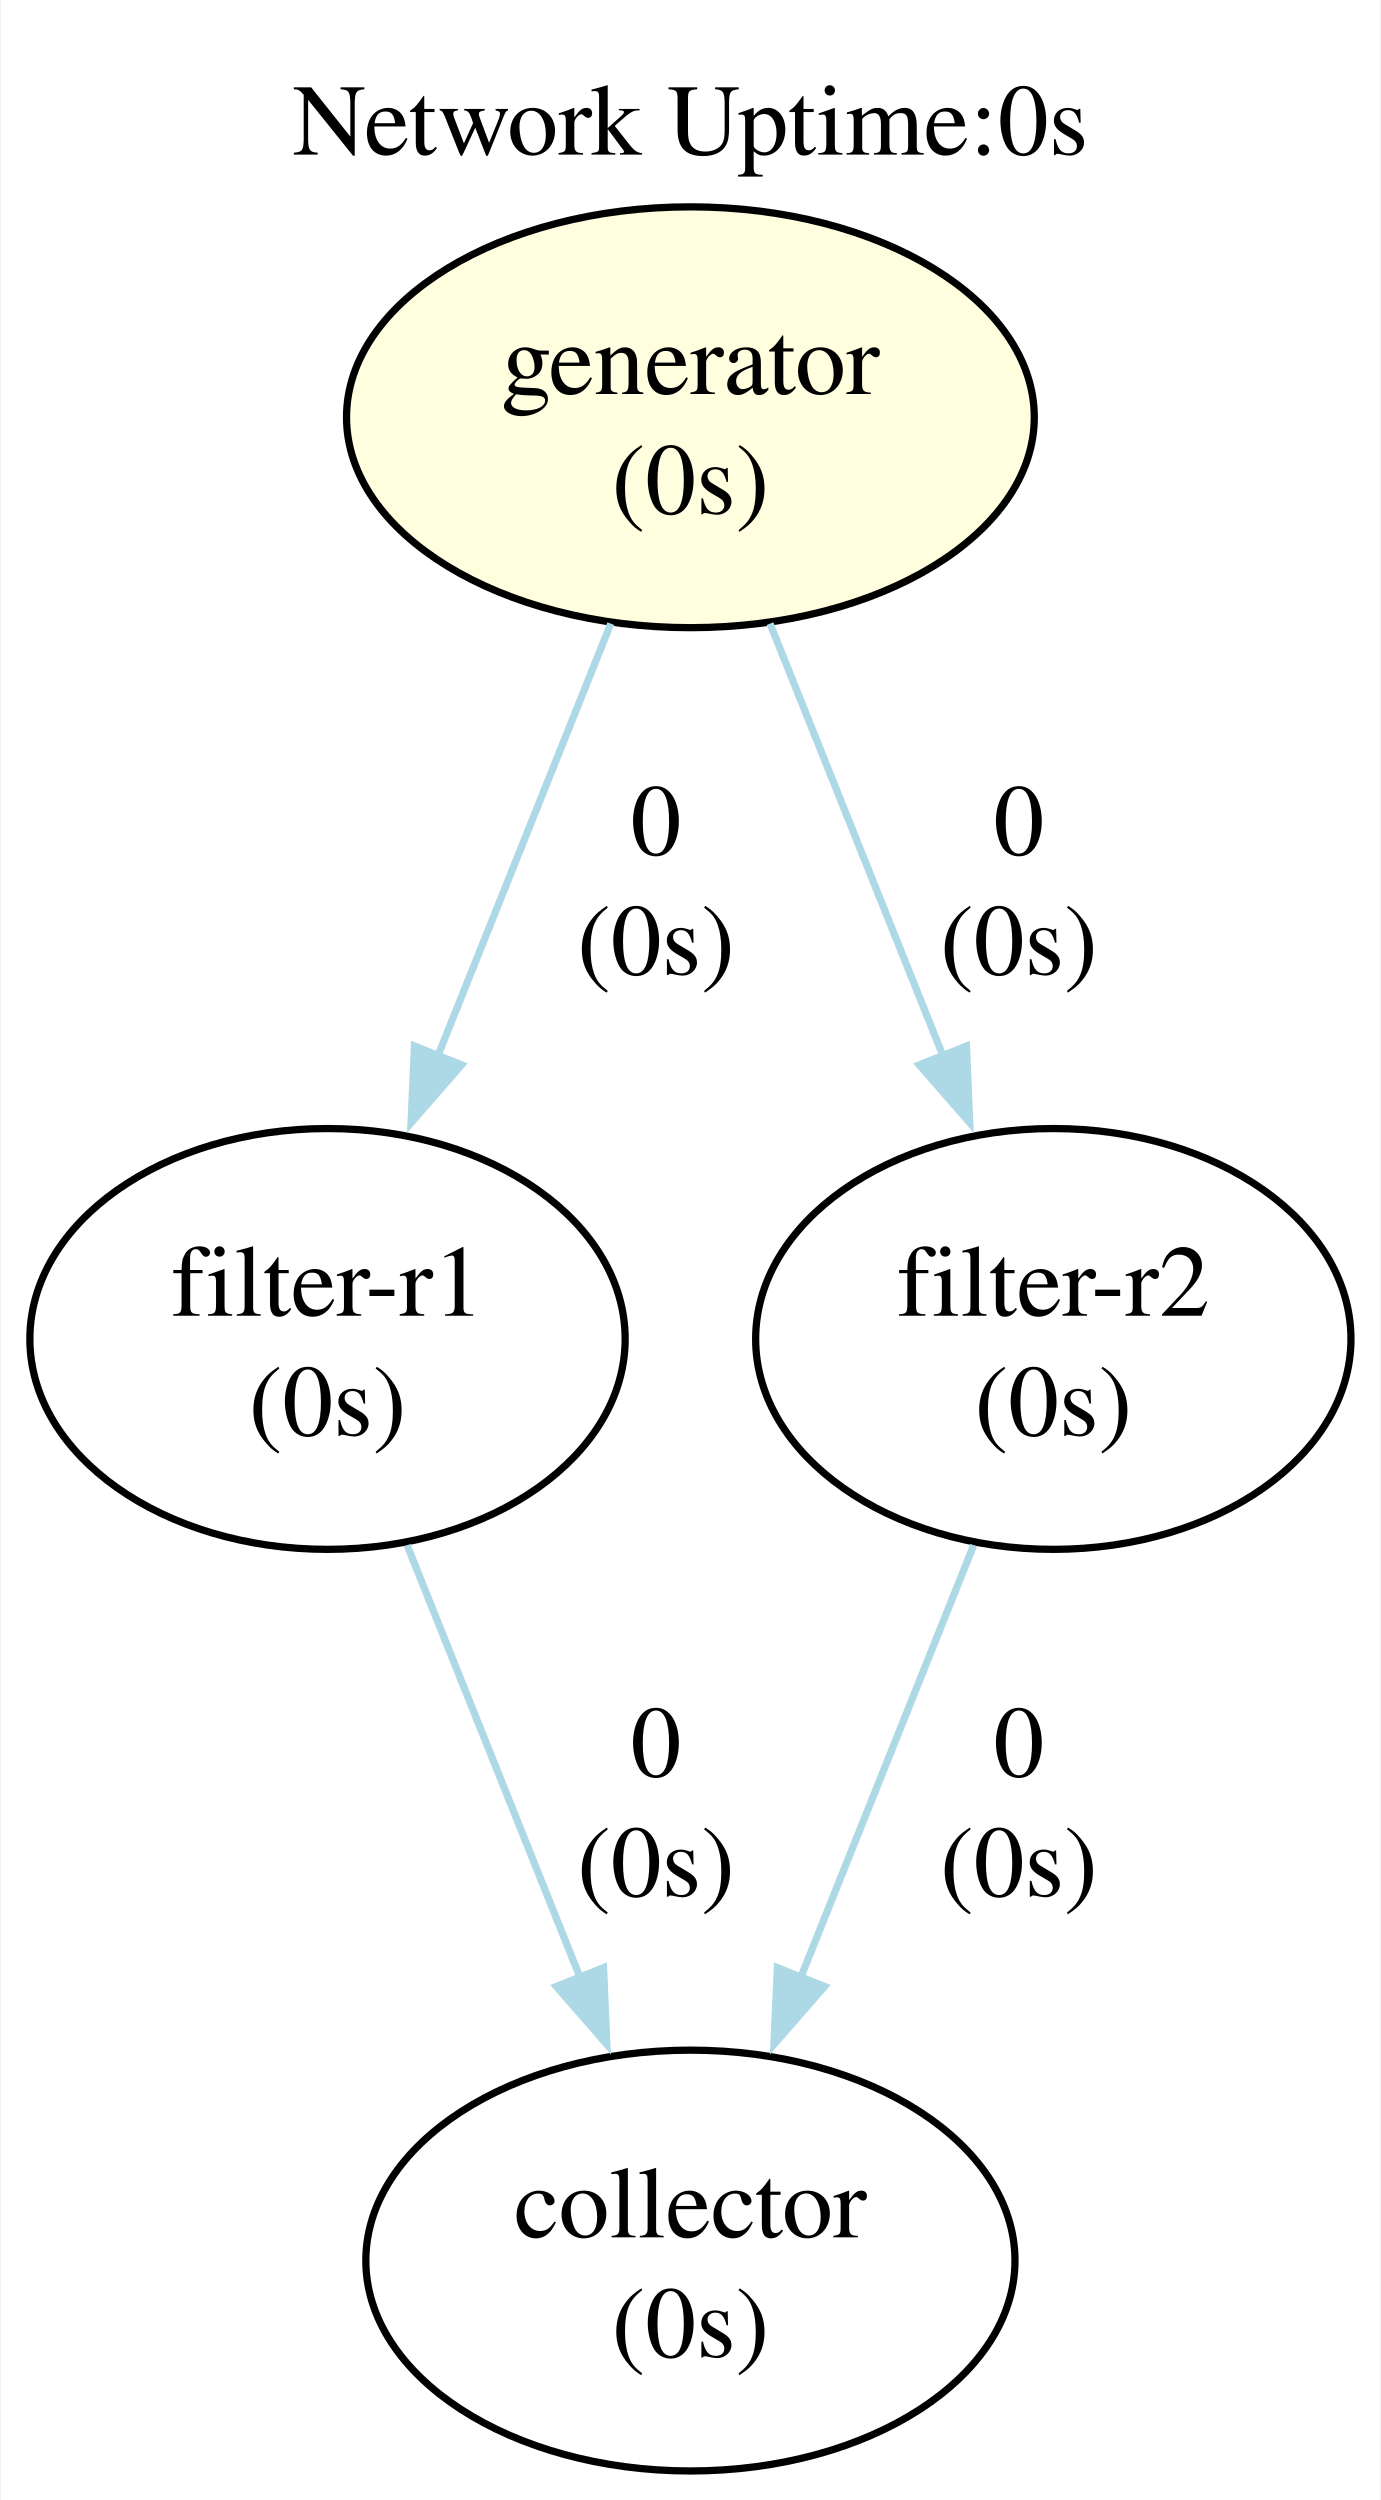
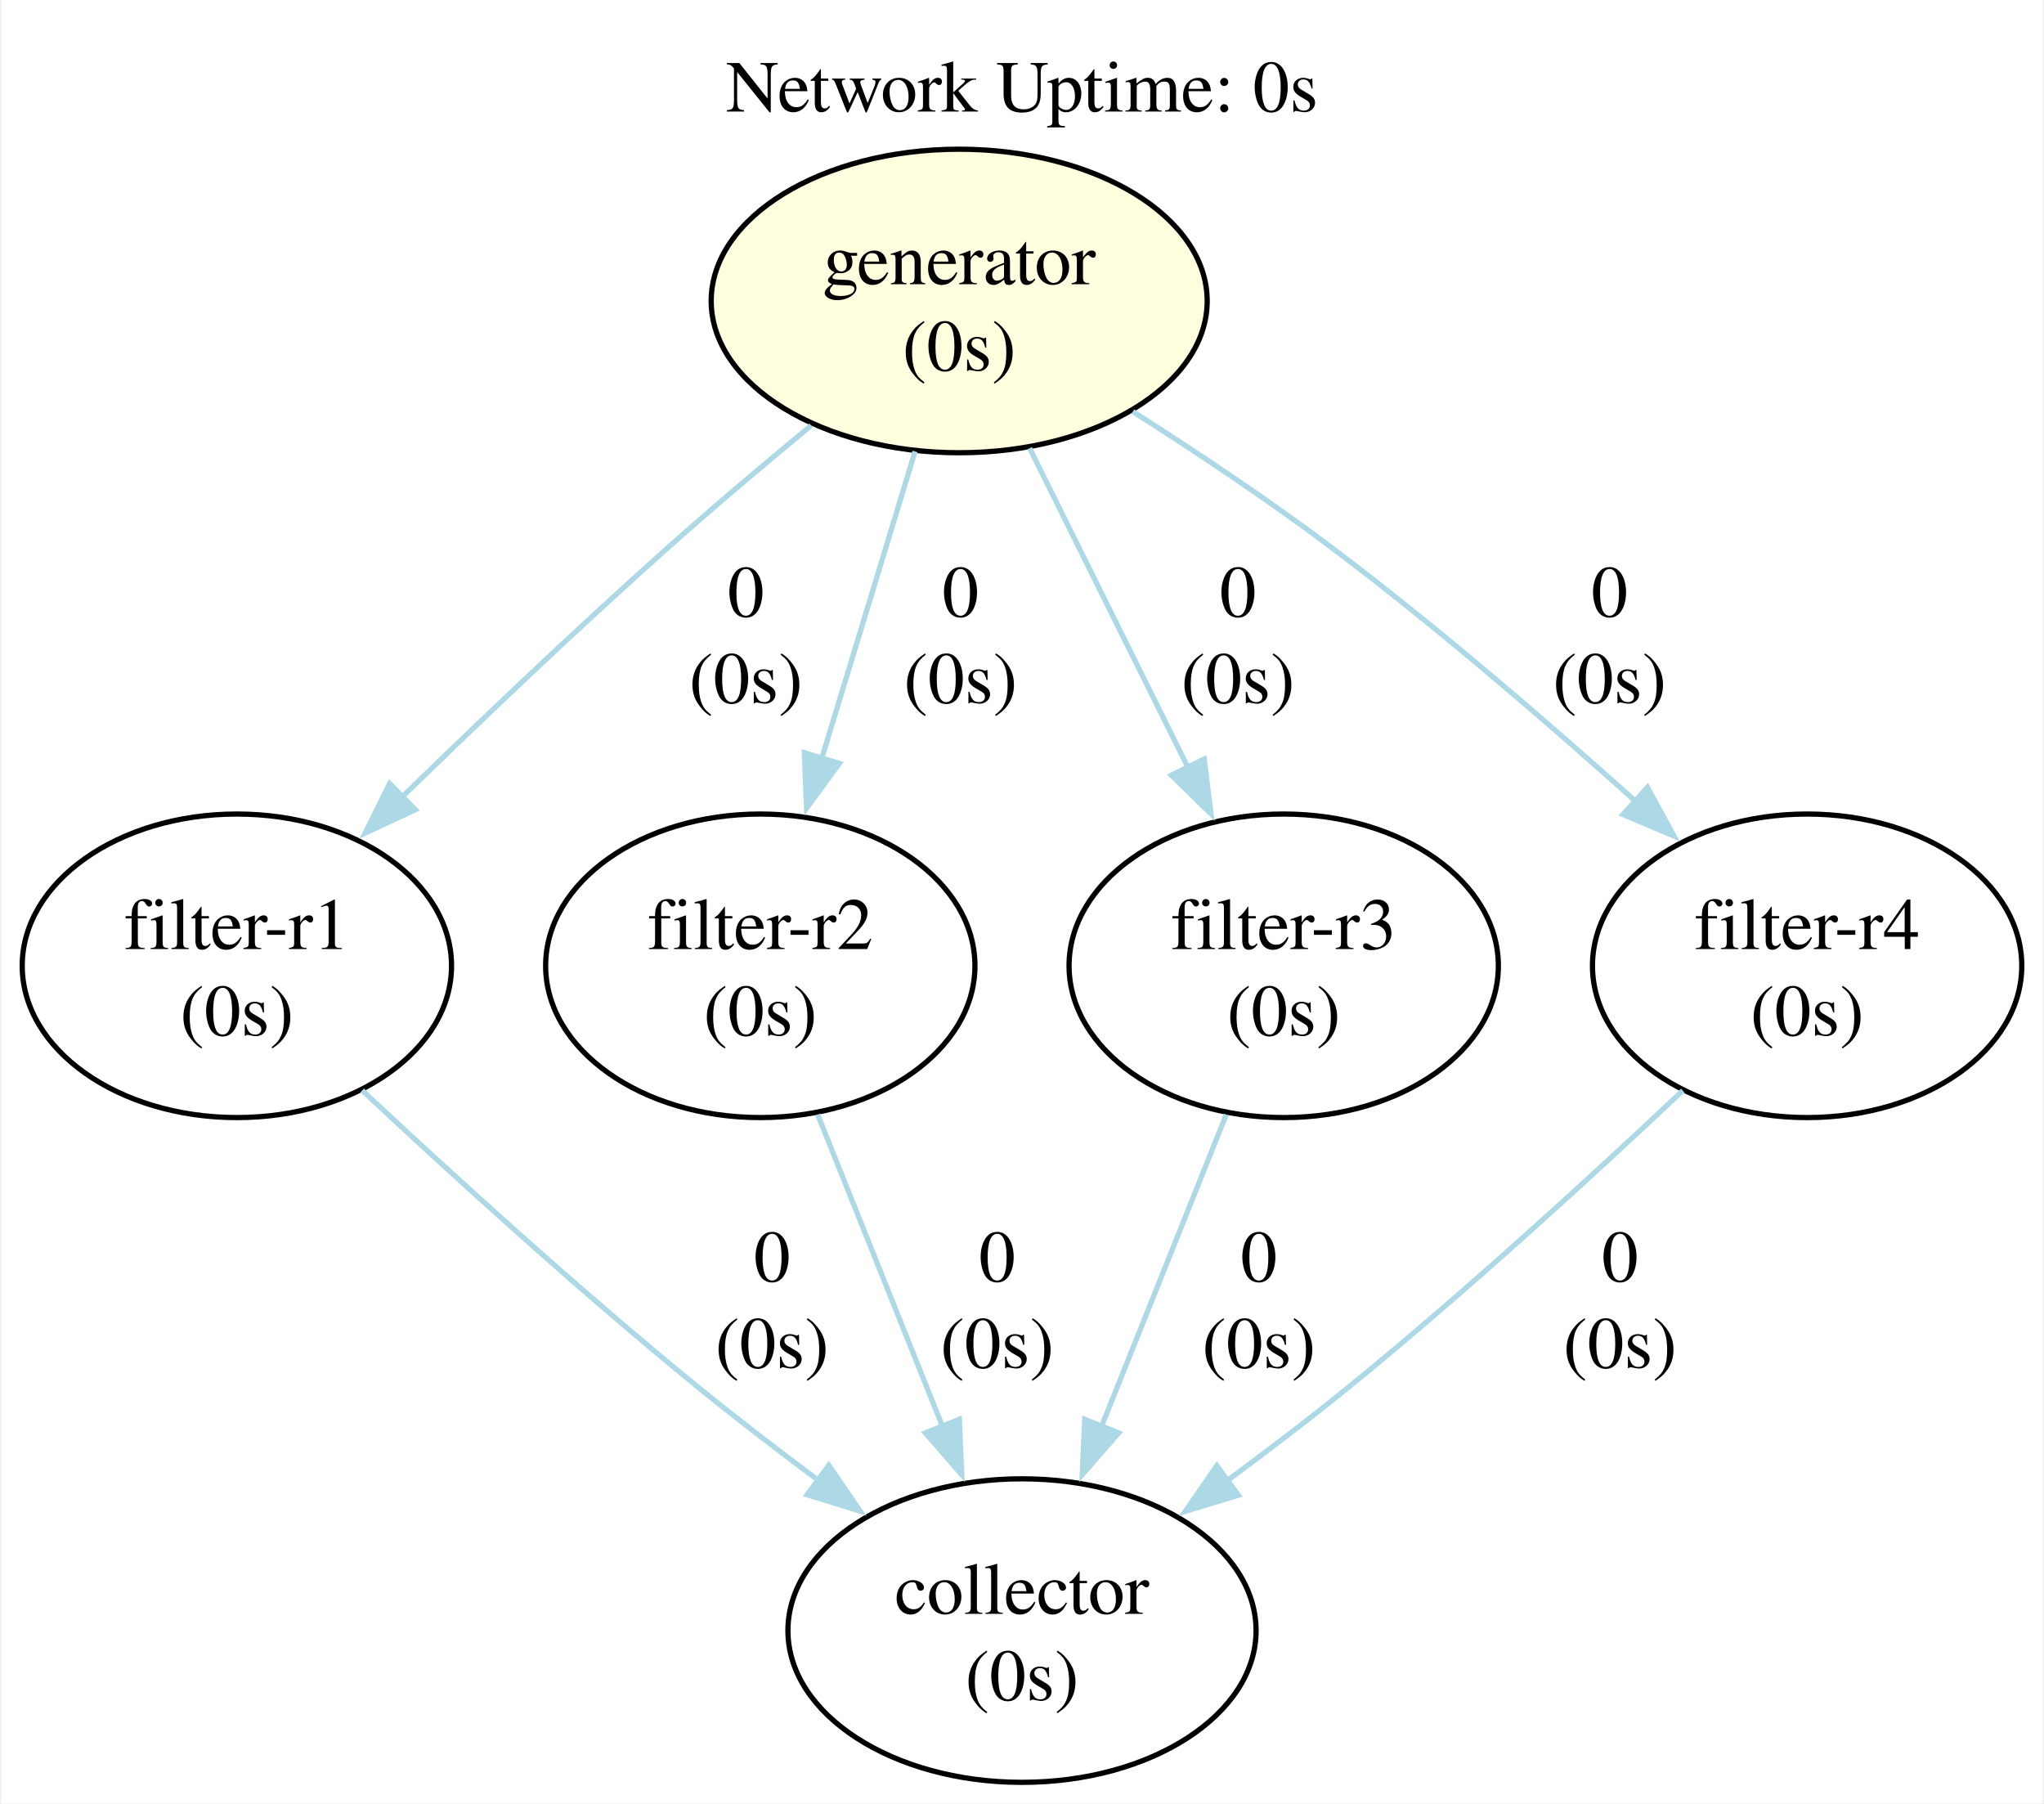
- <svg xmlns="http://www.w3.org/2000/svg" width="190pt" height="344pt" viewBox="0.00 0.00 190.02 344.45">
+ <svg xmlns="http://www.w3.org/2000/svg" width="390pt" height="344pt" viewBox="0.00 0.00 390.02 344.45">
  <g id="graph0" class="graph" transform="scale(1 1) rotate(0) translate(4 340.45)">
-     <polygon fill="white" stroke="none" points="-4,4 -4,-340.45 186.02,-340.45 186.02,4 -4,4" />
-     <text text-anchor="middle" x="91.01" y="-319.15" font-family="Times,serif" font-size="14.00">Network Uptime:0s</text>
+     <polygon fill="white" stroke="none" points="-4,4 -4,-340.45 386.02,-340.45 386.02,4 -4,4" />
+     <text text-anchor="middle" x="191.01" y="-319.15" font-family="Times,serif" font-size="14.00">Network Uptime: 0s</text>
    <g id="node1" class="node">
-       <ellipse fill="lightyellow" stroke="black" cx="91.01" cy="-282.96" rx="47.38" ry="28.99" />
-       <text text-anchor="middle" x="91.01" y="-286.16" font-family="Times,serif" font-size="14.00">generator</text>
-       <text text-anchor="middle" x="91.01" y="-269.66" font-family="Times,serif" font-size="14.00">(0s)</text>
+       <ellipse fill="lightyellow" stroke="black" cx="179.01" cy="-282.96" rx="47.38" ry="28.99" />
+       <text text-anchor="middle" x="179.01" y="-286.16" font-family="Times,serif" font-size="14.00">generator</text>
+       <text text-anchor="middle" x="179.01" y="-269.66" font-family="Times,serif" font-size="14.00">(0s)</text>
    </g>
    <g id="node2" class="node">
      <ellipse fill="none" stroke="black" cx="41.01" cy="-155.97" rx="41.01" ry="28.99" />
      <text text-anchor="middle" x="41.01" y="-159.17" font-family="Times,serif" font-size="14.00">filter-r1</text>
      <text text-anchor="middle" x="41.01" y="-142.67" font-family="Times,serif" font-size="14.00">(0s)</text>
    </g>
-     <g id="edge3" class="edge">
-       <path fill="none" stroke="lightblue" d="M80.04,-254.53C73.04,-237.03 63.87,-214.1 56.17,-194.87" />
-       <polygon fill="lightblue" stroke="lightblue" points="59.49,-193.73 52.52,-185.74 52.99,-196.33 59.49,-193.73" />
-       <text text-anchor="middle" x="86.26" y="-222.67" font-family="Times,serif" font-size="14.00">0</text>
-       <text text-anchor="middle" x="86.26" y="-206.17" font-family="Times,serif" font-size="14.00">  (0s)</text>
+     <g id="edge2" class="edge">
+       <path fill="none" stroke="lightblue" d="M150.73,-259.18C141.9,-251.89 132.2,-243.71 123.51,-235.97 106.27,-220.61 87.65,-202.88 72.47,-188.11" />
+       <polygon fill="lightblue" stroke="lightblue" points="75.1,-185.79 65.5,-181.31 70.21,-190.8 75.1,-185.79" />
+       <text text-anchor="middle" x="138.26" y="-222.67" font-family="Times,serif" font-size="14.00">0</text>
+       <text text-anchor="middle" x="138.26" y="-206.17" font-family="Times,serif" font-size="14.00">  (0s)</text>
    </g>
    <g id="node3" class="node">
      <ellipse fill="none" stroke="black" cx="141.01" cy="-155.97" rx="41.01" ry="28.99" />
      <text text-anchor="middle" x="141.01" y="-159.17" font-family="Times,serif" font-size="14.00">filter-r2</text>
      <text text-anchor="middle" x="141.01" y="-142.67" font-family="Times,serif" font-size="14.00">(0s)</text>
    </g>
-     <g id="edge4" class="edge">
-       <path fill="none" stroke="lightblue" d="M101.98,-254.53C108.99,-237.03 118.16,-214.1 125.85,-194.87" />
-       <polygon fill="lightblue" stroke="lightblue" points="129.04,-196.33 129.5,-185.74 122.54,-193.73 129.04,-196.33" />
-       <text text-anchor="middle" x="136.26" y="-222.67" font-family="Times,serif" font-size="14.00">0</text>
-       <text text-anchor="middle" x="136.26" y="-206.17" font-family="Times,serif" font-size="14.00">  (0s)</text>
+     <g id="edge3" class="edge">
+       <path fill="none" stroke="lightblue" d="M170.58,-254.22C165.34,-236.99 158.53,-214.58 152.76,-195.62" />
+       <polygon fill="lightblue" stroke="lightblue" points="156.12,-194.63 149.86,-186.08 149.42,-196.67 156.12,-194.63" />
+       <text text-anchor="middle" x="179.26" y="-222.67" font-family="Times,serif" font-size="14.00">0</text>
+       <text text-anchor="middle" x="179.26" y="-206.17" font-family="Times,serif" font-size="14.00">  (0s)</text>
    </g>
    <g id="node4" class="node">
-       <ellipse fill="none" stroke="black" cx="91.01" cy="-28.99" rx="44.72" ry="28.99" />
-       <text text-anchor="middle" x="91.01" y="-32.19" font-family="Times,serif" font-size="14.00">collector</text>
-       <text text-anchor="middle" x="91.01" y="-15.69" font-family="Times,serif" font-size="14.00">(0s)</text>
+       <ellipse fill="none" stroke="black" cx="241.01" cy="-155.97" rx="41.01" ry="28.99" />
+       <text text-anchor="middle" x="241.01" y="-159.17" font-family="Times,serif" font-size="14.00">filter-r3</text>
+       <text text-anchor="middle" x="241.01" y="-142.67" font-family="Times,serif" font-size="14.00">(0s)</text>
+     </g>
+     <g id="edge4" class="edge">
+       <path fill="none" stroke="lightblue" d="M192.47,-254.84C201.34,-236.95 213.08,-213.29 222.79,-193.71" />
+       <polygon fill="lightblue" stroke="lightblue" points="225.82,-195.48 227.13,-184.97 219.55,-192.37 225.82,-195.48" />
+       <text text-anchor="middle" x="232.26" y="-222.67" font-family="Times,serif" font-size="14.00">0</text>
+       <text text-anchor="middle" x="232.26" y="-206.17" font-family="Times,serif" font-size="14.00">  (0s)</text>
+     </g>
+     <g id="node5" class="node">
+       <ellipse fill="none" stroke="black" cx="341.01" cy="-155.97" rx="41.01" ry="28.99" />
+       <text text-anchor="middle" x="341.01" y="-159.17" font-family="Times,serif" font-size="14.00">filter-r4</text>
+       <text text-anchor="middle" x="341.01" y="-142.67" font-family="Times,serif" font-size="14.00">(0s)</text>
+     </g>
+     <g id="edge5" class="edge">
+       <path fill="none" stroke="lightblue" d="M212.18,-261.83C224.34,-254.1 238.04,-244.97 250.01,-235.97 270.09,-220.87 291.35,-202.55 308.27,-187.37" />
+       <polygon fill="lightblue" stroke="lightblue" points="310.51,-190.06 315.57,-180.76 305.81,-184.87 310.51,-190.06" />
+       <text text-anchor="middle" x="303.26" y="-222.67" font-family="Times,serif" font-size="14.00">0</text>
+       <text text-anchor="middle" x="303.26" y="-206.17" font-family="Times,serif" font-size="14.00">  (0s)</text>
+     </g>
+     <g id="node6" class="node">
+       <ellipse fill="none" stroke="black" cx="191.01" cy="-28.99" rx="44.72" ry="28.99" />
+       <text text-anchor="middle" x="191.01" y="-32.19" font-family="Times,serif" font-size="14.00">collector</text>
+       <text text-anchor="middle" x="191.01" y="-15.69" font-family="Times,serif" font-size="14.00">(0s)</text>
+     </g>
+     <g id="edge6" class="edge">
+       <path fill="none" stroke="lightblue" d="M64.95,-132.17C82.22,-116.02 106.31,-94.1 128.51,-75.98 136.01,-69.86 144.23,-63.55 152.17,-57.64" />
+       <polygon fill="lightblue" stroke="lightblue" points="154.1,-60.57 160.08,-51.82 149.95,-54.93 154.1,-60.57" />
+       <text text-anchor="middle" x="143.26" y="-95.68" font-family="Times,serif" font-size="14.00">0</text>
+       <text text-anchor="middle" x="143.26" y="-79.18" font-family="Times,serif" font-size="14.00">  (0s)</text>
+     </g>
+     <g id="edge7" class="edge">
+       <path fill="none" stroke="lightblue" d="M151.98,-127.55C158.99,-110.05 168.16,-87.12 175.85,-67.89" />
+       <polygon fill="lightblue" stroke="lightblue" points="179.04,-69.35 179.5,-58.76 172.54,-66.75 179.04,-69.35" />
+       <text text-anchor="middle" x="186.26" y="-95.68" font-family="Times,serif" font-size="14.00">0</text>
+       <text text-anchor="middle" x="186.26" y="-79.18" font-family="Times,serif" font-size="14.00">  (0s)</text>
+     </g>
+     <g id="edge8" class="edge">
+       <path fill="none" stroke="lightblue" d="M230.04,-127.55C223.04,-110.05 213.87,-87.12 206.17,-67.89" />
+       <polygon fill="lightblue" stroke="lightblue" points="209.49,-66.75 202.52,-58.76 202.99,-69.35 209.49,-66.75" />
+       <text text-anchor="middle" x="236.26" y="-95.68" font-family="Times,serif" font-size="14.00">0</text>
+       <text text-anchor="middle" x="236.26" y="-79.18" font-family="Times,serif" font-size="14.00">  (0s)</text>
    </g>
    <g id="edge1" class="edge">
-       <path fill="none" stroke="lightblue" d="M51.98,-127.55C58.99,-110.05 68.16,-87.12 75.85,-67.89" />
-       <polygon fill="lightblue" stroke="lightblue" points="79.04,-69.35 79.5,-58.76 72.54,-66.75 79.04,-69.35" />
-       <text text-anchor="middle" x="86.26" y="-95.68" font-family="Times,serif" font-size="14.00">0</text>
-       <text text-anchor="middle" x="86.26" y="-79.18" font-family="Times,serif" font-size="14.00">  (0s)</text>
-     </g>
-     <g id="edge2" class="edge">
-       <path fill="none" stroke="lightblue" d="M130.04,-127.55C123.04,-110.05 113.87,-87.12 106.17,-67.89" />
-       <polygon fill="lightblue" stroke="lightblue" points="109.49,-66.75 102.52,-58.76 102.99,-69.35 109.49,-66.75" />
-       <text text-anchor="middle" x="136.26" y="-95.68" font-family="Times,serif" font-size="14.00">0</text>
-       <text text-anchor="middle" x="136.26" y="-79.18" font-family="Times,serif" font-size="14.00">  (0s)</text>
+       <path fill="none" stroke="lightblue" d="M317.25,-132.13C300.09,-115.96 276.15,-94.03 254.01,-75.98 246.47,-69.83 238.19,-63.51 230.19,-57.6" />
+       <polygon fill="lightblue" stroke="lightblue" points="232.35,-54.84 222.21,-51.77 228.23,-60.5 232.35,-54.84" />
+       <text text-anchor="middle" x="305.26" y="-95.68" font-family="Times,serif" font-size="14.00">0</text>
+       <text text-anchor="middle" x="305.26" y="-79.18" font-family="Times,serif" font-size="14.00">  (0s)</text>
    </g>
  </g>
</svg>
